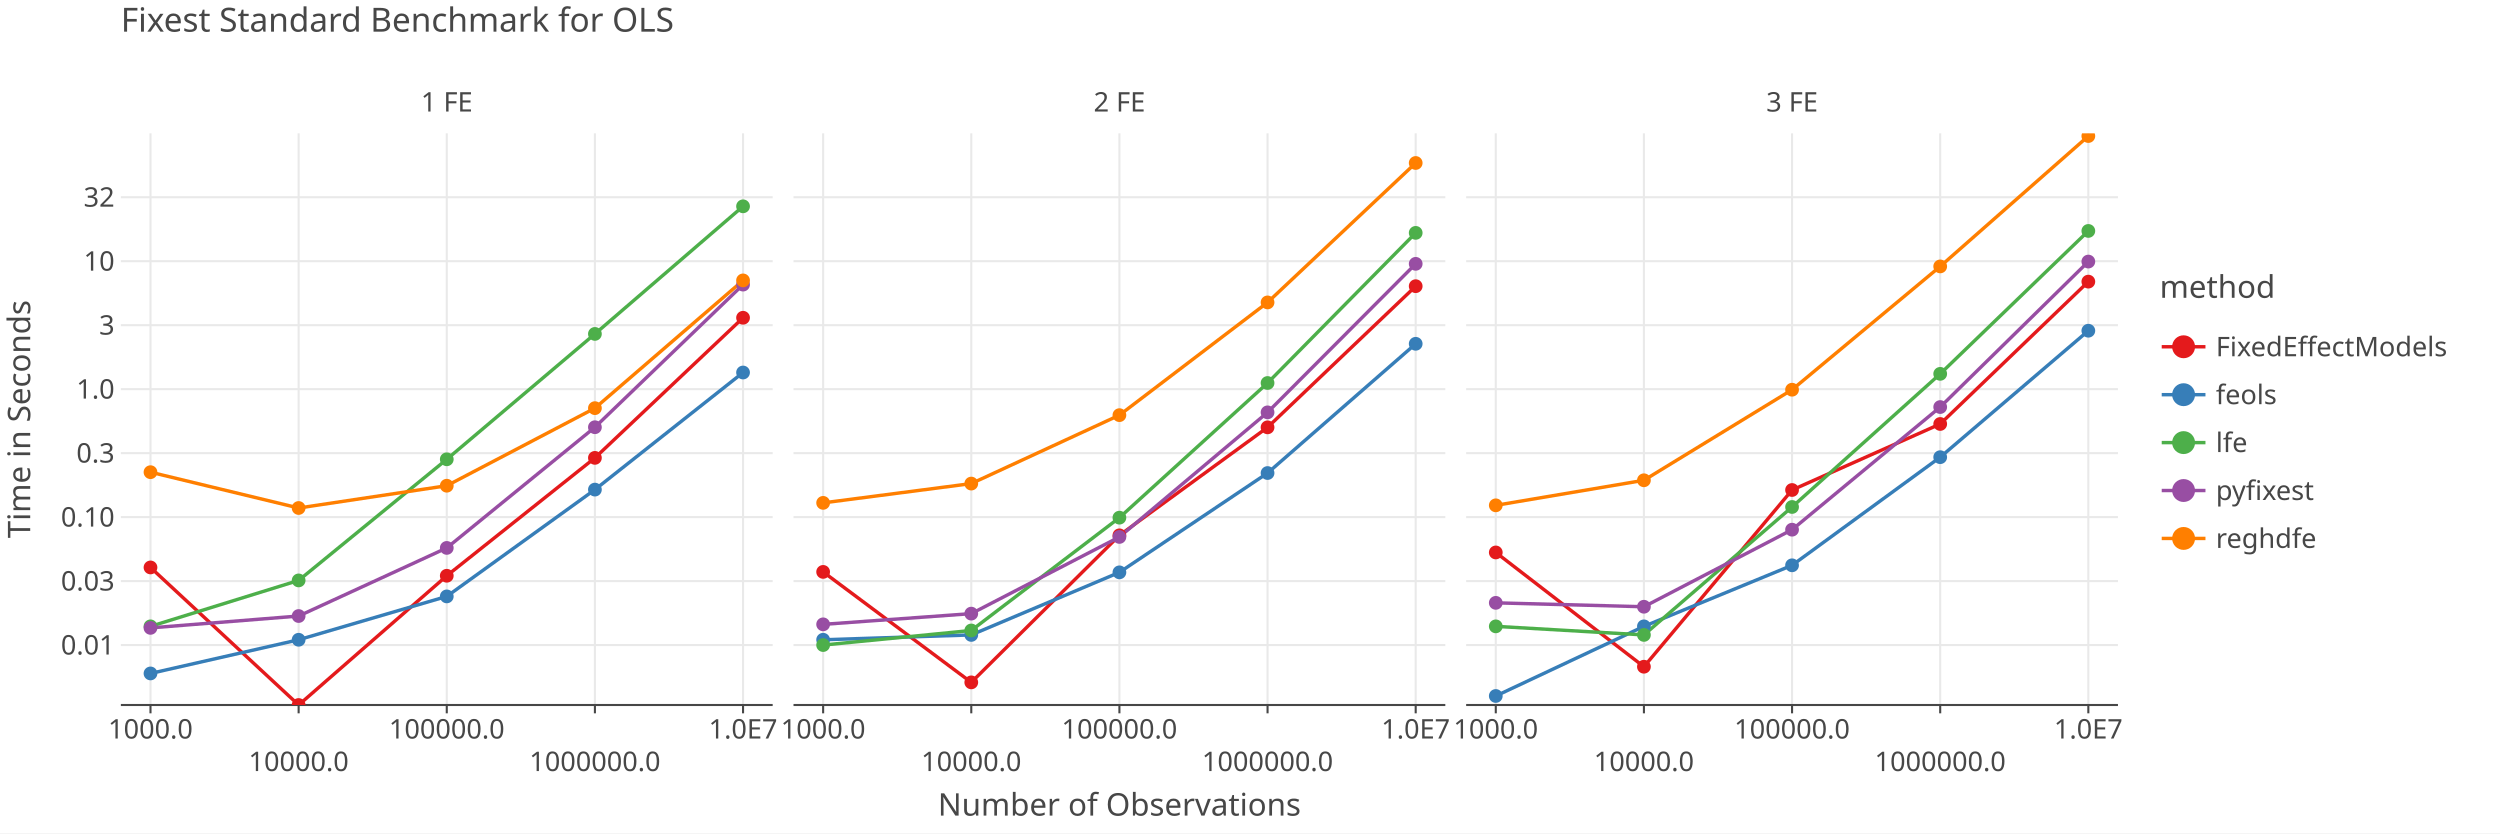
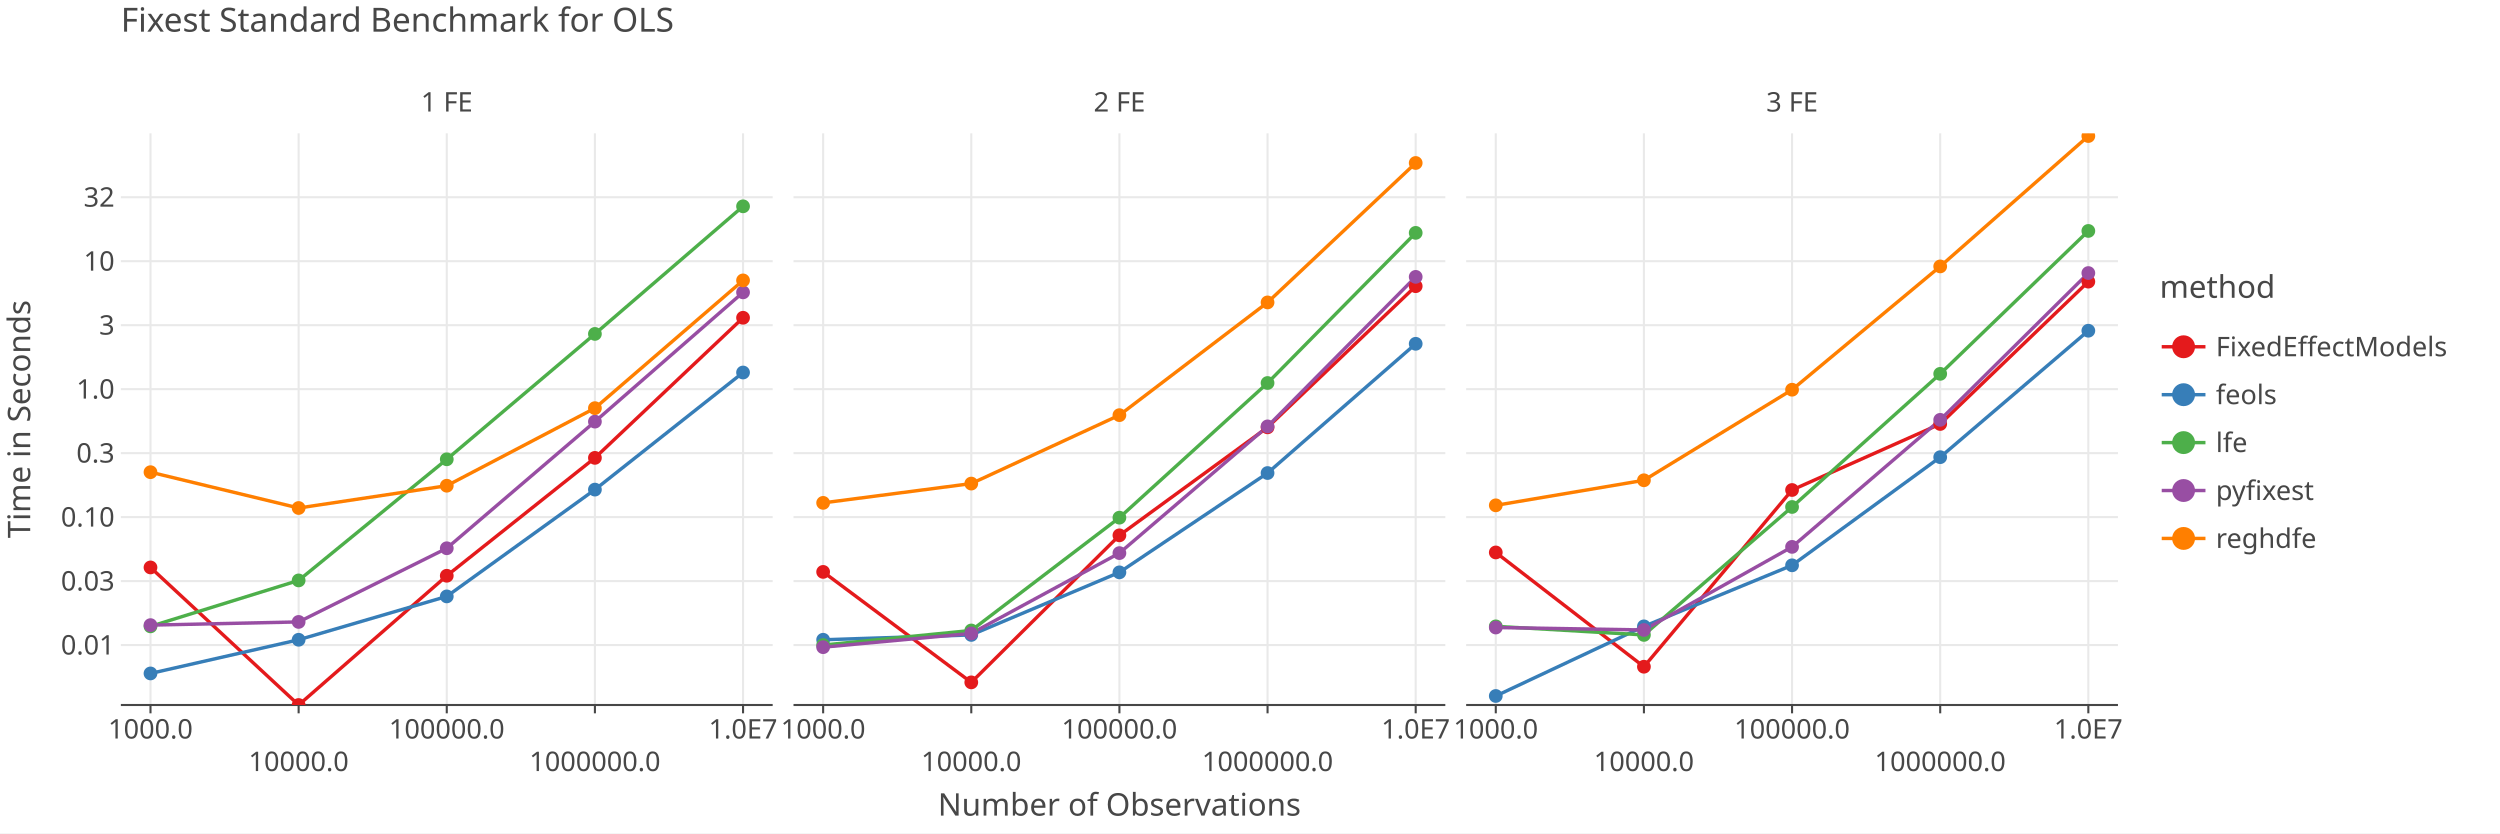
<svg xmlns="http://www.w3.org/2000/svg" class="plt-container" width="1200.0" height="400.0">
  <style type="text/css">
  .plt-container {
   font-family: Lucida Grande, sans-serif;
   user-select: none;
   -webkit-user-select: none;
   -moz-user-select: none;
   -ms-user-select: none;
}
text {
   text-rendering: optimizeLegibility;
}
- #pS6sEee .plot-title {
+ #pK0CO0W .plot-title {
   fill: #474747;
   font-family: Lucida Grande, sans-serif;
   font-size: 16.0px;
   font-weight: normal;
   font-style: normal;   
}
- #pS6sEee .plot-subtitle {
+ #pK0CO0W .plot-subtitle {
   fill: #474747;
   font-family: Lucida Grande, sans-serif;
   font-size: 15.0px;
   font-weight: normal;
   font-style: normal;   
}
- #pS6sEee .plot-caption {
-    fill: #474747;
-    font-family: Lucida Grande, sans-serif;
-    font-size: 13.0px;
-    font-weight: normal;
-    font-style: normal;   
- }
- #pS6sEee .legend-title {
+ #pK0CO0W .plot-caption {
+    fill: #474747;
+    font-family: Lucida Grande, sans-serif;
+    font-size: 13.0px;
+    font-weight: normal;
+    font-style: normal;   
+ }
+ #pK0CO0W .legend-title {
   fill: #474747;
   font-family: Lucida Grande, sans-serif;
   font-size: 15.0px;
   font-weight: normal;
   font-style: normal;   
}
- #pS6sEee .legend-item {
-    fill: #474747;
-    font-family: Lucida Grande, sans-serif;
-    font-size: 13.0px;
-    font-weight: normal;
-    font-style: normal;   
- }
- #pS6sEee .axis-title-x {
+ #pK0CO0W .legend-item {
+    fill: #474747;
+    font-family: Lucida Grande, sans-serif;
+    font-size: 13.0px;
+    font-weight: normal;
+    font-style: normal;   
+ }
+ #pK0CO0W .axis-title-x {
   fill: #474747;
   font-family: Lucida Grande, sans-serif;
   font-size: 15.0px;
   font-weight: normal;
   font-style: normal;   
}
- #pS6sEee .axis-text-x {
-    fill: #474747;
-    font-family: Lucida Grande, sans-serif;
-    font-size: 13.0px;
-    font-weight: normal;
-    font-style: normal;   
- }
- #dXsDLHF .axis-tooltip-text-x {
+ #pK0CO0W .axis-text-x {
+    fill: #474747;
+    font-family: Lucida Grande, sans-serif;
+    font-size: 13.0px;
+    font-weight: normal;
+    font-style: normal;   
+ }
+ #dIZICzC .axis-tooltip-text-x {
   fill: #ffffff;
   font-family: Lucida Grande, sans-serif;
   font-size: 13.0px;
   font-weight: normal;
   font-style: normal;   
}
- #pS6sEee .axis-title-y {
+ #pK0CO0W .axis-title-y {
   fill: #474747;
   font-family: Lucida Grande, sans-serif;
   font-size: 15.0px;
   font-weight: normal;
   font-style: normal;   
}
- #pS6sEee .axis-text-y {
-    fill: #474747;
-    font-family: Lucida Grande, sans-serif;
-    font-size: 13.0px;
-    font-weight: normal;
-    font-style: normal;   
- }
- #dXsDLHF .axis-tooltip-text-y {
+ #pK0CO0W .axis-text-y {
+    fill: #474747;
+    font-family: Lucida Grande, sans-serif;
+    font-size: 13.0px;
+    font-weight: normal;
+    font-style: normal;   
+ }
+ #dIZICzC .axis-tooltip-text-y {
   fill: #ffffff;
   font-family: Lucida Grande, sans-serif;
   font-size: 13.0px;
   font-weight: normal;
   font-style: normal;   
}
- #pS6sEee .facet-strip-text-x {
-    fill: #474747;
-    font-family: Lucida Grande, sans-serif;
-    font-size: 13.0px;
-    font-weight: normal;
-    font-style: normal;   
- }
- #pS6sEee .facet-strip-text-y {
-    fill: #474747;
-    font-family: Lucida Grande, sans-serif;
-    font-size: 13.0px;
-    font-weight: normal;
-    font-style: normal;   
- }
- #dXsDLHF .tooltip-text {
-    fill: #474747;
-    font-family: Lucida Grande, sans-serif;
-    font-size: 13.0px;
-    font-weight: normal;
-    font-style: normal;   
- }
- #dXsDLHF .tooltip-title {
+ #pK0CO0W .facet-strip-text-x {
+    fill: #474747;
+    font-family: Lucida Grande, sans-serif;
+    font-size: 13.0px;
+    font-weight: normal;
+    font-style: normal;   
+ }
+ #pK0CO0W .facet-strip-text-y {
+    fill: #474747;
+    font-family: Lucida Grande, sans-serif;
+    font-size: 13.0px;
+    font-weight: normal;
+    font-style: normal;   
+ }
+ #dIZICzC .tooltip-text {
+    fill: #474747;
+    font-family: Lucida Grande, sans-serif;
+    font-size: 13.0px;
+    font-weight: normal;
+    font-style: normal;   
+ }
+ #dIZICzC .tooltip-title {
   fill: #474747;
   font-family: Lucida Grande, sans-serif;
   font-size: 13.0px;
   font-weight: bold;
   font-style: normal;   
}
- #dXsDLHF .tooltip-label {
+ #dIZICzC .tooltip-label {
   fill: #474747;
   font-family: Lucida Grande, sans-serif;
   font-size: 13.0px;
   font-weight: bold;
   font-style: normal;   
}

  </style>
-   <g id="pS6sEee">
+   <g id="pK0CO0W">
    <path fill-rule="evenodd" fill="rgb(255,255,255)" fill-opacity="1.0" d="M0.0 0.0 L0.0 400.0 L1200.0 400.0 L1200.0 0.0 Z">
    </path>
    <g transform="translate(23.0 34.0 ) ">
      <g transform="translate(191.4499 15.0 ) ">
        <text class="facet-strip-text-x" text-anchor="middle" dy="0.35em">
        1 FE
        </text>
      </g>
      <g transform="translate(35.01531 304.4 ) ">
        <line x1="14.221" y1="-0.0" x2="14.221" y2="-274.4" stroke="rgb(233,233,233)" stroke-opacity="1.0" stroke-width="1.0">
        </line>
        <line x1="85.328" y1="-0.0" x2="85.328" y2="-274.4" stroke="rgb(233,233,233)" stroke-opacity="1.0" stroke-width="1.0">
        </line>
        <line x1="156.435" y1="-0.0" x2="156.435" y2="-274.4" stroke="rgb(233,233,233)" stroke-opacity="1.0" stroke-width="1.0">
        </line>
        <line x1="227.541" y1="-0.0" x2="227.541" y2="-274.4" stroke="rgb(233,233,233)" stroke-opacity="1.0" stroke-width="1.0">
        </line>
        <line x1="298.648" y1="-0.0" x2="298.648" y2="-274.4" stroke="rgb(233,233,233)" stroke-opacity="1.0" stroke-width="1.0">
        </line>
        <g transform="translate(14.22133 0.0 ) ">
          <line stroke-width="1.0" stroke="rgb(71,71,71)" stroke-opacity="1.0" x2="0.0" y2="4.0">
          </line>
          <g transform="translate(0.0 7.0 ) ">
            <text class="axis-text-x" text-anchor="middle" dy="0.7em">
            1000.0
            </text>
          </g>
        </g>
        <g transform="translate(85.32799 0.0 ) ">
          <line stroke-width="1.0" stroke="rgb(71,71,71)" stroke-opacity="1.0" x2="0.0" y2="4.0">
          </line>
          <g transform="translate(0.0 22.6 ) ">
            <text class="axis-text-x" text-anchor="middle" dy="0.7em">
            10000.0
            </text>
          </g>
        </g>
        <g transform="translate(156.4346 0.0 ) ">
          <line stroke-width="1.0" stroke="rgb(71,71,71)" stroke-opacity="1.0" x2="0.0" y2="4.0">
          </line>
          <g transform="translate(0.0 7.0 ) ">
            <text class="axis-text-x" text-anchor="middle" dy="0.7em">
            100000.0
            </text>
          </g>
        </g>
        <g transform="translate(227.5413 0.0 ) ">
          <line stroke-width="1.0" stroke="rgb(71,71,71)" stroke-opacity="1.0" x2="0.0" y2="4.0">
          </line>
          <g transform="translate(0.0 22.6 ) ">
            <text class="axis-text-x" text-anchor="middle" dy="0.7em">
            1000000.0
            </text>
          </g>
        </g>
        <g transform="translate(298.648 0.0 ) ">
          <line stroke-width="1.0" stroke="rgb(71,71,71)" stroke-opacity="1.0" x2="0.0" y2="4.0">
          </line>
          <g transform="translate(0.0 7.0 ) ">
            <text class="axis-text-x" text-anchor="middle" dy="0.7em">
            1.0E7
            </text>
          </g>
        </g>
        <line x1="0.0" y1="0.0" x2="312.869" y2="0.0" stroke-width="1.0" stroke="rgb(71,71,71)" stroke-opacity="1.0">
        </line>
      </g>
      <g transform="translate(35.01531 30.0 ) ">
        <line x1="0.0" y1="245.626" x2="312.869" y2="245.626" stroke="rgb(233,233,233)" stroke-opacity="1.0" stroke-width="1.0">
        </line>
        <line x1="0.0" y1="214.917" x2="312.869" y2="214.917" stroke="rgb(233,233,233)" stroke-opacity="1.0" stroke-width="1.0">
        </line>
        <line x1="0.0" y1="184.209" x2="312.869" y2="184.209" stroke="rgb(233,233,233)" stroke-opacity="1.0" stroke-width="1.0">
        </line>
        <line x1="0.0" y1="153.5" x2="312.869" y2="153.5" stroke="rgb(233,233,233)" stroke-opacity="1.0" stroke-width="1.0">
        </line>
        <line x1="0.0" y1="122.791" x2="312.869" y2="122.791" stroke="rgb(233,233,233)" stroke-opacity="1.0" stroke-width="1.0">
        </line>
        <line x1="0.0" y1="92.083" x2="312.869" y2="92.083" stroke="rgb(233,233,233)" stroke-opacity="1.0" stroke-width="1.0">
        </line>
        <line x1="0.0" y1="61.374" x2="312.869" y2="61.374" stroke="rgb(233,233,233)" stroke-opacity="1.0" stroke-width="1.0">
        </line>
        <line x1="0.0" y1="30.665" x2="312.869" y2="30.665" stroke="rgb(233,233,233)" stroke-opacity="1.0" stroke-width="1.0">
        </line>
        <g transform="translate(0.0 245.626 ) ">
          <g transform="translate(-3.0 0.0 ) ">
            <text class="axis-text-y" text-anchor="end" dy="0.35em">
            0.01
            </text>
          </g>
        </g>
        <g transform="translate(0.0 214.9173 ) ">
          <g transform="translate(-3.0 0.0 ) ">
            <text class="axis-text-y" text-anchor="end" dy="0.35em">
            0.03
            </text>
          </g>
        </g>
        <g transform="translate(0.0 184.2086 ) ">
          <g transform="translate(-3.0 0.0 ) ">
            <text class="axis-text-y" text-anchor="end" dy="0.35em">
            0.10
            </text>
          </g>
        </g>
        <g transform="translate(0.0 153.4999 ) ">
          <g transform="translate(-3.0 0.0 ) ">
            <text class="axis-text-y" text-anchor="end" dy="0.35em">
            0.3
            </text>
          </g>
        </g>
        <g transform="translate(0.0 122.7912 ) ">
          <g transform="translate(-3.0 0.0 ) ">
            <text class="axis-text-y" text-anchor="end" dy="0.35em">
            1.0
            </text>
          </g>
        </g>
        <g transform="translate(0.0 92.08253 ) ">
          <g transform="translate(-3.0 0.0 ) ">
            <text class="axis-text-y" text-anchor="end" dy="0.35em">
            3
            </text>
          </g>
        </g>
        <g transform="translate(0.0 61.37384 ) ">
          <g transform="translate(-3.0 0.0 ) ">
            <text class="axis-text-y" text-anchor="end" dy="0.35em">
            10
            </text>
          </g>
        </g>
        <g transform="translate(0.0 30.66515 ) ">
          <g transform="translate(-3.0 0.0 ) ">
            <text class="axis-text-y" text-anchor="end" dy="0.35em">
            32
            </text>
          </g>
        </g>
      </g>
-       <g transform="translate(35.01531 30.0 ) " clip-path="url(#cevr1P6)" clip-bounds-jfx="[rect (0.0, 0.0), (312.869, 274.4)]">
+       <g transform="translate(35.01531 30.0 ) " clip-path="url(#cKKm9zc)" clip-bounds-jfx="[rect (0.0, 0.0), (312.869, 274.4)]">
        <defs>
-           <clipPath id="cevr1P6">
+           <clipPath id="cKKm9zc">
            <rect x="0.0" y="0.0" width="312.869" height="274.4">
            </rect>
          </clipPath>
        </defs>
        <g>
          <path d="M14.221 208.37 L14.221 208.37 L85.328 274.4 L156.435 212.364 L227.541 155.776 L298.648 88.526 " fill="none" stroke-width="1.65" stroke="rgb(228,26,28)" stroke-opacity="1.0">
          </path>
        </g>
        <g>
          <path d="M14.221 259.251 L14.221 259.251 L85.328 243.084 L156.435 222.274 L227.541 171.013 L298.648 114.806 " fill="none" stroke-width="1.65" stroke="rgb(55,126,184)" stroke-opacity="1.0">
          </path>
        </g>
        <g>
          <path d="M14.221 236.651 L14.221 236.651 L85.328 214.601 L156.435 156.461 L227.541 96.278 L298.648 35.032 " fill="none" stroke-width="1.65" stroke="rgb(77,175,74)" stroke-opacity="1.0">
          </path>
        </g>
        <g>
-           <path d="M14.221 237.381 L14.221 237.381 L85.328 231.693 L156.435 198.998 L227.541 141.068 L298.648 72.608 " fill="none" stroke-width="1.65" stroke="rgb(152,78,163)" stroke-opacity="1.0">
+           <path d="M14.221 236.056 L14.221 236.056 L85.328 234.524 L156.435 199.163 L227.541 138.38 L298.648 76.33 " fill="none" stroke-width="1.65" stroke="rgb(152,78,163)" stroke-opacity="1.0">
          </path>
        </g>
        <g>
          <path d="M14.221 162.65 L14.221 162.65 L85.328 179.839 L156.435 169.145 L227.541 131.912 L298.648 70.596 " fill="none" stroke-width="1.65" stroke="rgb(255,127,0)" stroke-opacity="1.0">
          </path>
        </g>
      </g>
-       <g transform="translate(35.01531 30.0 ) " clip-path="url(#cncVrI9)" clip-bounds-jfx="[rect (0.0, 0.0), (312.869, 274.4)]">
+       <g transform="translate(35.01531 30.0 ) " clip-path="url(#c7MadAY)" clip-bounds-jfx="[rect (0.0, 0.0), (312.869, 274.4)]">
        <defs>
-           <clipPath id="cncVrI9">
+           <clipPath id="c7MadAY">
            <rect x="0.0" y="0.0" width="312.869" height="274.4">
            </rect>
          </clipPath>
        </defs>
        <g>
          <g>
            <circle fill="#e41a1c" stroke="#e41a1c" stroke-opacity="0.0" stroke-width="0.0" cx="14.221" cy="208.37" r="3.3" />
            <circle fill="#e41a1c" stroke="#e41a1c" stroke-opacity="0.0" stroke-width="0.0" cx="85.328" cy="274.4" r="3.3" />
            <circle fill="#e41a1c" stroke="#e41a1c" stroke-opacity="0.0" stroke-width="0.0" cx="156.435" cy="212.364" r="3.3" />
            <circle fill="#e41a1c" stroke="#e41a1c" stroke-opacity="0.0" stroke-width="0.0" cx="227.541" cy="155.776" r="3.3" />
            <circle fill="#e41a1c" stroke="#e41a1c" stroke-opacity="0.0" stroke-width="0.0" cx="298.648" cy="88.526" r="3.3" />
            <circle fill="#377eb8" stroke="#377eb8" stroke-opacity="0.0" stroke-width="0.0" cx="14.221" cy="259.251" r="3.3" />
            <circle fill="#377eb8" stroke="#377eb8" stroke-opacity="0.0" stroke-width="0.0" cx="85.328" cy="243.084" r="3.3" />
            <circle fill="#377eb8" stroke="#377eb8" stroke-opacity="0.0" stroke-width="0.0" cx="156.435" cy="222.274" r="3.3" />
            <circle fill="#377eb8" stroke="#377eb8" stroke-opacity="0.0" stroke-width="0.0" cx="227.541" cy="171.013" r="3.3" />
            <circle fill="#377eb8" stroke="#377eb8" stroke-opacity="0.0" stroke-width="0.0" cx="298.648" cy="114.806" r="3.3" />
            <circle fill="#4daf4a" stroke="#4daf4a" stroke-opacity="0.0" stroke-width="0.0" cx="14.221" cy="236.651" r="3.3" />
            <circle fill="#4daf4a" stroke="#4daf4a" stroke-opacity="0.0" stroke-width="0.0" cx="85.328" cy="214.601" r="3.3" />
            <circle fill="#4daf4a" stroke="#4daf4a" stroke-opacity="0.0" stroke-width="0.0" cx="156.435" cy="156.461" r="3.3" />
            <circle fill="#4daf4a" stroke="#4daf4a" stroke-opacity="0.0" stroke-width="0.0" cx="227.541" cy="96.278" r="3.3" />
            <circle fill="#4daf4a" stroke="#4daf4a" stroke-opacity="0.0" stroke-width="0.0" cx="298.648" cy="35.032" r="3.3" />
-             <circle fill="#984ea3" stroke="#984ea3" stroke-opacity="0.0" stroke-width="0.0" cx="14.221" cy="237.381" r="3.3" />
-             <circle fill="#984ea3" stroke="#984ea3" stroke-opacity="0.0" stroke-width="0.0" cx="85.328" cy="231.693" r="3.3" />
-             <circle fill="#984ea3" stroke="#984ea3" stroke-opacity="0.0" stroke-width="0.0" cx="156.435" cy="198.998" r="3.3" />
-             <circle fill="#984ea3" stroke="#984ea3" stroke-opacity="0.0" stroke-width="0.0" cx="227.541" cy="141.068" r="3.3" />
-             <circle fill="#984ea3" stroke="#984ea3" stroke-opacity="0.0" stroke-width="0.0" cx="298.648" cy="72.608" r="3.3" />
+             <circle fill="#984ea3" stroke="#984ea3" stroke-opacity="0.0" stroke-width="0.0" cx="14.221" cy="236.056" r="3.3" />
+             <circle fill="#984ea3" stroke="#984ea3" stroke-opacity="0.0" stroke-width="0.0" cx="85.328" cy="234.524" r="3.3" />
+             <circle fill="#984ea3" stroke="#984ea3" stroke-opacity="0.0" stroke-width="0.0" cx="156.435" cy="199.163" r="3.3" />
+             <circle fill="#984ea3" stroke="#984ea3" stroke-opacity="0.0" stroke-width="0.0" cx="227.541" cy="138.38" r="3.3" />
+             <circle fill="#984ea3" stroke="#984ea3" stroke-opacity="0.0" stroke-width="0.0" cx="298.648" cy="76.33" r="3.3" />
            <circle fill="#ff7f00" stroke="#ff7f00" stroke-opacity="0.0" stroke-width="0.0" cx="14.221" cy="162.65" r="3.3" />
            <circle fill="#ff7f00" stroke="#ff7f00" stroke-opacity="0.0" stroke-width="0.0" cx="85.328" cy="179.839" r="3.3" />
            <circle fill="#ff7f00" stroke="#ff7f00" stroke-opacity="0.0" stroke-width="0.0" cx="156.435" cy="169.145" r="3.3" />
            <circle fill="#ff7f00" stroke="#ff7f00" stroke-opacity="0.0" stroke-width="0.0" cx="227.541" cy="131.912" r="3.3" />
            <circle fill="#ff7f00" stroke="#ff7f00" stroke-opacity="0.0" stroke-width="0.0" cx="298.648" cy="70.596" r="3.3" />
          </g>
        </g>
      </g>
    </g>
    <g transform="translate(23.0 34.0 ) ">
      <g transform="translate(514.3192 15.0 ) ">
        <text class="facet-strip-text-x" text-anchor="middle" dy="0.35em">
        2 FE
        </text>
      </g>
      <g transform="translate(357.8846 304.4 ) ">
        <line x1="14.221" y1="-0.0" x2="14.221" y2="-274.4" stroke="rgb(233,233,233)" stroke-opacity="1.0" stroke-width="1.0">
        </line>
        <line x1="85.328" y1="-0.0" x2="85.328" y2="-274.4" stroke="rgb(233,233,233)" stroke-opacity="1.0" stroke-width="1.0">
        </line>
        <line x1="156.435" y1="-0.0" x2="156.435" y2="-274.4" stroke="rgb(233,233,233)" stroke-opacity="1.0" stroke-width="1.0">
        </line>
        <line x1="227.541" y1="-0.0" x2="227.541" y2="-274.4" stroke="rgb(233,233,233)" stroke-opacity="1.0" stroke-width="1.0">
        </line>
        <line x1="298.648" y1="-0.0" x2="298.648" y2="-274.4" stroke="rgb(233,233,233)" stroke-opacity="1.0" stroke-width="1.0">
        </line>
        <g transform="translate(14.22133 0.0 ) ">
          <line stroke-width="1.0" stroke="rgb(71,71,71)" stroke-opacity="1.0" x2="0.0" y2="4.0">
          </line>
          <g transform="translate(0.0 7.0 ) ">
            <text class="axis-text-x" text-anchor="middle" dy="0.7em">
            1000.0
            </text>
          </g>
        </g>
        <g transform="translate(85.32799 0.0 ) ">
          <line stroke-width="1.0" stroke="rgb(71,71,71)" stroke-opacity="1.0" x2="0.0" y2="4.0">
          </line>
          <g transform="translate(0.0 22.6 ) ">
            <text class="axis-text-x" text-anchor="middle" dy="0.7em">
            10000.0
            </text>
          </g>
        </g>
        <g transform="translate(156.4346 0.0 ) ">
          <line stroke-width="1.0" stroke="rgb(71,71,71)" stroke-opacity="1.0" x2="0.0" y2="4.0">
          </line>
          <g transform="translate(0.0 7.0 ) ">
            <text class="axis-text-x" text-anchor="middle" dy="0.7em">
            100000.0
            </text>
          </g>
        </g>
        <g transform="translate(227.5413 0.0 ) ">
          <line stroke-width="1.0" stroke="rgb(71,71,71)" stroke-opacity="1.0" x2="0.0" y2="4.0">
          </line>
          <g transform="translate(0.0 22.6 ) ">
            <text class="axis-text-x" text-anchor="middle" dy="0.7em">
            1000000.0
            </text>
          </g>
        </g>
        <g transform="translate(298.648 0.0 ) ">
          <line stroke-width="1.0" stroke="rgb(71,71,71)" stroke-opacity="1.0" x2="0.0" y2="4.0">
          </line>
          <g transform="translate(0.0 7.0 ) ">
            <text class="axis-text-x" text-anchor="middle" dy="0.7em">
            1.0E7
            </text>
          </g>
        </g>
        <line x1="0.0" y1="0.0" x2="312.869" y2="0.0" stroke-width="1.0" stroke="rgb(71,71,71)" stroke-opacity="1.0">
        </line>
      </g>
      <g transform="translate(357.8846 30.0 ) ">
        <line x1="0.0" y1="245.626" x2="312.869" y2="245.626" stroke="rgb(233,233,233)" stroke-opacity="1.0" stroke-width="1.0">
        </line>
        <line x1="0.0" y1="214.917" x2="312.869" y2="214.917" stroke="rgb(233,233,233)" stroke-opacity="1.0" stroke-width="1.0">
        </line>
        <line x1="0.0" y1="184.209" x2="312.869" y2="184.209" stroke="rgb(233,233,233)" stroke-opacity="1.0" stroke-width="1.0">
        </line>
        <line x1="0.0" y1="153.5" x2="312.869" y2="153.5" stroke="rgb(233,233,233)" stroke-opacity="1.0" stroke-width="1.0">
        </line>
        <line x1="0.0" y1="122.791" x2="312.869" y2="122.791" stroke="rgb(233,233,233)" stroke-opacity="1.0" stroke-width="1.0">
        </line>
        <line x1="0.0" y1="92.083" x2="312.869" y2="92.083" stroke="rgb(233,233,233)" stroke-opacity="1.0" stroke-width="1.0">
        </line>
        <line x1="0.0" y1="61.374" x2="312.869" y2="61.374" stroke="rgb(233,233,233)" stroke-opacity="1.0" stroke-width="1.0">
        </line>
        <line x1="0.0" y1="30.665" x2="312.869" y2="30.665" stroke="rgb(233,233,233)" stroke-opacity="1.0" stroke-width="1.0">
        </line>
      </g>
-       <g transform="translate(357.8846 30.0 ) " clip-path="url(#c3b9X1m)" clip-bounds-jfx="[rect (0.0, 0.0), (312.869, 274.4)]">
+       <g transform="translate(357.8846 30.0 ) " clip-path="url(#cK8LUcK)" clip-bounds-jfx="[rect (0.0, 0.0), (312.869, 274.4)]">
        <defs>
-           <clipPath id="c3b9X1m">
+           <clipPath id="cK8LUcK">
            <rect x="0.0" y="0.0" width="312.869" height="274.4">
            </rect>
          </clipPath>
        </defs>
        <g>
          <path d="M14.221 210.512 L14.221 210.512 L85.328 263.536 L156.435 192.964 L227.541 141.125 L298.648 73.37 " fill="none" stroke-width="1.65" stroke="rgb(228,26,28)" stroke-opacity="1.0">
          </path>
        </g>
        <g>
          <path d="M14.221 243.084 L14.221 243.084 L85.328 240.763 L156.435 210.729 L227.541 163.057 L298.648 101.019 " fill="none" stroke-width="1.65" stroke="rgb(55,126,184)" stroke-opacity="1.0">
          </path>
        </g>
        <g>
          <path d="M14.221 245.626 L14.221 245.626 L85.328 238.628 L156.435 184.477 L227.541 119.84 L298.648 47.777 " fill="none" stroke-width="1.65" stroke="rgb(77,175,74)" stroke-opacity="1.0">
          </path>
        </g>
        <g>
-           <path d="M14.221 235.685 L14.221 235.685 L85.328 230.546 L156.435 193.734 L227.541 133.933 L298.648 62.638 " fill="none" stroke-width="1.65" stroke="rgb(152,78,163)" stroke-opacity="1.0">
+           <path d="M14.221 246.644 L14.221 246.644 L85.328 240.047 L156.435 201.487 L227.541 140.667 L298.648 68.895 " fill="none" stroke-width="1.65" stroke="rgb(152,78,163)" stroke-opacity="1.0">
          </path>
        </g>
        <g>
          <path d="M14.221 177.375 L14.221 177.375 L85.328 168.119 L156.435 135.272 L227.541 81.159 L298.648 14.233 " fill="none" stroke-width="1.65" stroke="rgb(255,127,0)" stroke-opacity="1.0">
          </path>
        </g>
      </g>
-       <g transform="translate(357.8846 30.0 ) " clip-path="url(#crqjX9o)" clip-bounds-jfx="[rect (0.0, 0.0), (312.869, 274.4)]">
+       <g transform="translate(357.8846 30.0 ) " clip-path="url(#csEKLQz)" clip-bounds-jfx="[rect (0.0, 0.0), (312.869, 274.4)]">
        <defs>
-           <clipPath id="crqjX9o">
+           <clipPath id="csEKLQz">
            <rect x="0.0" y="0.0" width="312.869" height="274.4">
            </rect>
          </clipPath>
        </defs>
        <g>
          <g>
            <circle fill="#e41a1c" stroke="#e41a1c" stroke-opacity="0.0" stroke-width="0.0" cx="14.221" cy="210.512" r="3.3" />
            <circle fill="#e41a1c" stroke="#e41a1c" stroke-opacity="0.0" stroke-width="0.0" cx="85.328" cy="263.536" r="3.3" />
            <circle fill="#e41a1c" stroke="#e41a1c" stroke-opacity="0.0" stroke-width="0.0" cx="156.435" cy="192.964" r="3.3" />
            <circle fill="#e41a1c" stroke="#e41a1c" stroke-opacity="0.0" stroke-width="0.0" cx="227.541" cy="141.125" r="3.3" />
            <circle fill="#e41a1c" stroke="#e41a1c" stroke-opacity="0.0" stroke-width="0.0" cx="298.648" cy="73.37" r="3.3" />
            <circle fill="#377eb8" stroke="#377eb8" stroke-opacity="0.0" stroke-width="0.0" cx="14.221" cy="243.084" r="3.3" />
            <circle fill="#377eb8" stroke="#377eb8" stroke-opacity="0.0" stroke-width="0.0" cx="85.328" cy="240.763" r="3.3" />
            <circle fill="#377eb8" stroke="#377eb8" stroke-opacity="0.0" stroke-width="0.0" cx="156.435" cy="210.729" r="3.3" />
            <circle fill="#377eb8" stroke="#377eb8" stroke-opacity="0.0" stroke-width="0.0" cx="227.541" cy="163.057" r="3.3" />
            <circle fill="#377eb8" stroke="#377eb8" stroke-opacity="0.0" stroke-width="0.0" cx="298.648" cy="101.019" r="3.3" />
            <circle fill="#4daf4a" stroke="#4daf4a" stroke-opacity="0.0" stroke-width="0.0" cx="14.221" cy="245.626" r="3.3" />
            <circle fill="#4daf4a" stroke="#4daf4a" stroke-opacity="0.0" stroke-width="0.0" cx="85.328" cy="238.628" r="3.3" />
            <circle fill="#4daf4a" stroke="#4daf4a" stroke-opacity="0.0" stroke-width="0.0" cx="156.435" cy="184.477" r="3.3" />
            <circle fill="#4daf4a" stroke="#4daf4a" stroke-opacity="0.0" stroke-width="0.0" cx="227.541" cy="119.84" r="3.3" />
            <circle fill="#4daf4a" stroke="#4daf4a" stroke-opacity="0.0" stroke-width="0.0" cx="298.648" cy="47.777" r="3.3" />
-             <circle fill="#984ea3" stroke="#984ea3" stroke-opacity="0.0" stroke-width="0.0" cx="14.221" cy="235.685" r="3.3" />
-             <circle fill="#984ea3" stroke="#984ea3" stroke-opacity="0.0" stroke-width="0.0" cx="85.328" cy="230.546" r="3.3" />
-             <circle fill="#984ea3" stroke="#984ea3" stroke-opacity="0.0" stroke-width="0.0" cx="156.435" cy="193.734" r="3.3" />
-             <circle fill="#984ea3" stroke="#984ea3" stroke-opacity="0.0" stroke-width="0.0" cx="227.541" cy="133.933" r="3.3" />
-             <circle fill="#984ea3" stroke="#984ea3" stroke-opacity="0.0" stroke-width="0.0" cx="298.648" cy="62.638" r="3.3" />
+             <circle fill="#984ea3" stroke="#984ea3" stroke-opacity="0.0" stroke-width="0.0" cx="14.221" cy="246.644" r="3.3" />
+             <circle fill="#984ea3" stroke="#984ea3" stroke-opacity="0.0" stroke-width="0.0" cx="85.328" cy="240.047" r="3.3" />
+             <circle fill="#984ea3" stroke="#984ea3" stroke-opacity="0.0" stroke-width="0.0" cx="156.435" cy="201.487" r="3.3" />
+             <circle fill="#984ea3" stroke="#984ea3" stroke-opacity="0.0" stroke-width="0.0" cx="227.541" cy="140.667" r="3.3" />
+             <circle fill="#984ea3" stroke="#984ea3" stroke-opacity="0.0" stroke-width="0.0" cx="298.648" cy="68.895" r="3.3" />
            <circle fill="#ff7f00" stroke="#ff7f00" stroke-opacity="0.0" stroke-width="0.0" cx="14.221" cy="177.375" r="3.3" />
            <circle fill="#ff7f00" stroke="#ff7f00" stroke-opacity="0.0" stroke-width="0.0" cx="85.328" cy="168.119" r="3.3" />
            <circle fill="#ff7f00" stroke="#ff7f00" stroke-opacity="0.0" stroke-width="0.0" cx="156.435" cy="135.272" r="3.3" />
            <circle fill="#ff7f00" stroke="#ff7f00" stroke-opacity="0.0" stroke-width="0.0" cx="227.541" cy="81.159" r="3.3" />
            <circle fill="#ff7f00" stroke="#ff7f00" stroke-opacity="0.0" stroke-width="0.0" cx="298.648" cy="14.233" r="3.3" />
          </g>
        </g>
      </g>
    </g>
    <g transform="translate(23.0 34.0 ) ">
      <g transform="translate(837.1885 15.0 ) ">
        <text class="facet-strip-text-x" text-anchor="middle" dy="0.35em">
        3 FE
        </text>
      </g>
      <g transform="translate(680.7539 304.4 ) ">
        <line x1="14.221" y1="-0.0" x2="14.221" y2="-274.4" stroke="rgb(233,233,233)" stroke-opacity="1.0" stroke-width="1.0">
        </line>
        <line x1="85.328" y1="-0.0" x2="85.328" y2="-274.4" stroke="rgb(233,233,233)" stroke-opacity="1.0" stroke-width="1.0">
        </line>
        <line x1="156.435" y1="-0.0" x2="156.435" y2="-274.4" stroke="rgb(233,233,233)" stroke-opacity="1.0" stroke-width="1.0">
        </line>
        <line x1="227.541" y1="-0.0" x2="227.541" y2="-274.4" stroke="rgb(233,233,233)" stroke-opacity="1.0" stroke-width="1.0">
        </line>
        <line x1="298.648" y1="-0.0" x2="298.648" y2="-274.4" stroke="rgb(233,233,233)" stroke-opacity="1.0" stroke-width="1.0">
        </line>
        <g transform="translate(14.22133 0.0 ) ">
          <line stroke-width="1.0" stroke="rgb(71,71,71)" stroke-opacity="1.0" x2="0.0" y2="4.0">
          </line>
          <g transform="translate(0.0 7.0 ) ">
            <text class="axis-text-x" text-anchor="middle" dy="0.7em">
            1000.0
            </text>
          </g>
        </g>
        <g transform="translate(85.32799 0.0 ) ">
          <line stroke-width="1.0" stroke="rgb(71,71,71)" stroke-opacity="1.0" x2="0.0" y2="4.0">
          </line>
          <g transform="translate(0.0 22.6 ) ">
            <text class="axis-text-x" text-anchor="middle" dy="0.7em">
            10000.0
            </text>
          </g>
        </g>
        <g transform="translate(156.4346 0.0 ) ">
          <line stroke-width="1.0" stroke="rgb(71,71,71)" stroke-opacity="1.0" x2="0.0" y2="4.0">
          </line>
          <g transform="translate(0.0 7.0 ) ">
            <text class="axis-text-x" text-anchor="middle" dy="0.7em">
            100000.0
            </text>
          </g>
        </g>
        <g transform="translate(227.5413 0.0 ) ">
          <line stroke-width="1.0" stroke="rgb(71,71,71)" stroke-opacity="1.0" x2="0.0" y2="4.0">
          </line>
          <g transform="translate(0.0 22.6 ) ">
            <text class="axis-text-x" text-anchor="middle" dy="0.7em">
            1000000.0
            </text>
          </g>
        </g>
        <g transform="translate(298.648 0.0 ) ">
          <line stroke-width="1.0" stroke="rgb(71,71,71)" stroke-opacity="1.0" x2="0.0" y2="4.0">
          </line>
          <g transform="translate(0.0 7.0 ) ">
            <text class="axis-text-x" text-anchor="middle" dy="0.7em">
            1.0E7
            </text>
          </g>
        </g>
        <line x1="0.0" y1="0.0" x2="312.869" y2="0.0" stroke-width="1.0" stroke="rgb(71,71,71)" stroke-opacity="1.0">
        </line>
      </g>
      <g transform="translate(680.7539 30.0 ) ">
        <line x1="0.0" y1="245.626" x2="312.869" y2="245.626" stroke="rgb(233,233,233)" stroke-opacity="1.0" stroke-width="1.0">
        </line>
        <line x1="0.0" y1="214.917" x2="312.869" y2="214.917" stroke="rgb(233,233,233)" stroke-opacity="1.0" stroke-width="1.0">
        </line>
        <line x1="0.0" y1="184.209" x2="312.869" y2="184.209" stroke="rgb(233,233,233)" stroke-opacity="1.0" stroke-width="1.0">
        </line>
        <line x1="0.0" y1="153.5" x2="312.869" y2="153.5" stroke="rgb(233,233,233)" stroke-opacity="1.0" stroke-width="1.0">
        </line>
        <line x1="0.0" y1="122.791" x2="312.869" y2="122.791" stroke="rgb(233,233,233)" stroke-opacity="1.0" stroke-width="1.0">
        </line>
        <line x1="0.0" y1="92.083" x2="312.869" y2="92.083" stroke="rgb(233,233,233)" stroke-opacity="1.0" stroke-width="1.0">
        </line>
        <line x1="0.0" y1="61.374" x2="312.869" y2="61.374" stroke="rgb(233,233,233)" stroke-opacity="1.0" stroke-width="1.0">
        </line>
        <line x1="0.0" y1="30.665" x2="312.869" y2="30.665" stroke="rgb(233,233,233)" stroke-opacity="1.0" stroke-width="1.0">
        </line>
      </g>
-       <g transform="translate(680.7539 30.0 ) " clip-path="url(#c07WKQQ)" clip-bounds-jfx="[rect (0.0, 0.0), (312.869, 274.4)]">
+       <g transform="translate(680.7539 30.0 ) " clip-path="url(#cAyw2I8)" clip-bounds-jfx="[rect (0.0, 0.0), (312.869, 274.4)]">
        <defs>
-           <clipPath id="c07WKQQ">
+           <clipPath id="cAyw2I8">
            <rect x="0.0" y="0.0" width="312.869" height="274.4">
            </rect>
          </clipPath>
        </defs>
        <g>
          <path d="M14.221 201.176 L14.221 201.176 L85.328 256.029 L156.435 171.201 L227.541 139.509 L298.648 71.182 " fill="none" stroke-width="1.65" stroke="rgb(228,26,28)" stroke-opacity="1.0">
          </path>
        </g>
        <g>
          <path d="M14.221 270.066 L14.221 270.066 L85.328 236.651 L156.435 207.348 L227.541 155.444 L298.648 94.744 " fill="none" stroke-width="1.65" stroke="rgb(55,126,184)" stroke-opacity="1.0">
          </path>
        </g>
        <g>
          <path d="M14.221 236.651 L14.221 236.651 L85.328 240.763 L156.435 179.346 L227.541 115.447 L298.648 46.849 " fill="none" stroke-width="1.65" stroke="rgb(77,175,74)" stroke-opacity="1.0">
          </path>
        </g>
        <g>
-           <path d="M14.221 225.363 L14.221 225.363 L85.328 227.239 L156.435 190.248 L227.541 131.387 L298.648 61.552 " fill="none" stroke-width="1.65" stroke="rgb(152,78,163)" stroke-opacity="1.0">
+           <path d="M14.221 237.207 L14.221 237.207 L85.328 238.382 L156.435 198.502 L227.541 137.521 L298.648 67.064 " fill="none" stroke-width="1.65" stroke="rgb(152,78,163)" stroke-opacity="1.0">
          </path>
        </g>
        <g>
          <path d="M14.221 178.557 L14.221 178.557 L85.328 166.533 L156.435 123.062 L227.541 63.876 L298.648 1.301 " fill="none" stroke-width="1.65" stroke="rgb(255,127,0)" stroke-opacity="1.0">
          </path>
        </g>
      </g>
-       <g transform="translate(680.7539 30.0 ) " clip-path="url(#cEK7XxG)" clip-bounds-jfx="[rect (0.0, 0.0), (312.869, 274.4)]">
+       <g transform="translate(680.7539 30.0 ) " clip-path="url(#cUhhfoA)" clip-bounds-jfx="[rect (0.0, 0.0), (312.869, 274.4)]">
        <defs>
-           <clipPath id="cEK7XxG">
+           <clipPath id="cUhhfoA">
            <rect x="0.0" y="0.0" width="312.869" height="274.4">
            </rect>
          </clipPath>
        </defs>
        <g>
          <g>
            <circle fill="#e41a1c" stroke="#e41a1c" stroke-opacity="0.0" stroke-width="0.0" cx="14.221" cy="201.176" r="3.3" />
            <circle fill="#e41a1c" stroke="#e41a1c" stroke-opacity="0.0" stroke-width="0.0" cx="85.328" cy="256.029" r="3.3" />
            <circle fill="#e41a1c" stroke="#e41a1c" stroke-opacity="0.0" stroke-width="0.0" cx="156.435" cy="171.201" r="3.3" />
            <circle fill="#e41a1c" stroke="#e41a1c" stroke-opacity="0.0" stroke-width="0.0" cx="227.541" cy="139.509" r="3.3" />
            <circle fill="#e41a1c" stroke="#e41a1c" stroke-opacity="0.0" stroke-width="0.0" cx="298.648" cy="71.182" r="3.3" />
            <circle fill="#377eb8" stroke="#377eb8" stroke-opacity="0.0" stroke-width="0.0" cx="14.221" cy="270.066" r="3.3" />
            <circle fill="#377eb8" stroke="#377eb8" stroke-opacity="0.0" stroke-width="0.0" cx="85.328" cy="236.651" r="3.3" />
            <circle fill="#377eb8" stroke="#377eb8" stroke-opacity="0.0" stroke-width="0.0" cx="156.435" cy="207.348" r="3.3" />
            <circle fill="#377eb8" stroke="#377eb8" stroke-opacity="0.0" stroke-width="0.0" cx="227.541" cy="155.444" r="3.3" />
            <circle fill="#377eb8" stroke="#377eb8" stroke-opacity="0.0" stroke-width="0.0" cx="298.648" cy="94.744" r="3.3" />
            <circle fill="#4daf4a" stroke="#4daf4a" stroke-opacity="0.0" stroke-width="0.0" cx="14.221" cy="236.651" r="3.3" />
            <circle fill="#4daf4a" stroke="#4daf4a" stroke-opacity="0.0" stroke-width="0.0" cx="85.328" cy="240.763" r="3.3" />
            <circle fill="#4daf4a" stroke="#4daf4a" stroke-opacity="0.0" stroke-width="0.0" cx="156.435" cy="179.346" r="3.3" />
            <circle fill="#4daf4a" stroke="#4daf4a" stroke-opacity="0.0" stroke-width="0.0" cx="227.541" cy="115.447" r="3.3" />
            <circle fill="#4daf4a" stroke="#4daf4a" stroke-opacity="0.0" stroke-width="0.0" cx="298.648" cy="46.849" r="3.3" />
-             <circle fill="#984ea3" stroke="#984ea3" stroke-opacity="0.0" stroke-width="0.0" cx="14.221" cy="225.363" r="3.3" />
-             <circle fill="#984ea3" stroke="#984ea3" stroke-opacity="0.0" stroke-width="0.0" cx="85.328" cy="227.239" r="3.3" />
-             <circle fill="#984ea3" stroke="#984ea3" stroke-opacity="0.0" stroke-width="0.0" cx="156.435" cy="190.248" r="3.3" />
-             <circle fill="#984ea3" stroke="#984ea3" stroke-opacity="0.0" stroke-width="0.0" cx="227.541" cy="131.387" r="3.3" />
-             <circle fill="#984ea3" stroke="#984ea3" stroke-opacity="0.0" stroke-width="0.0" cx="298.648" cy="61.552" r="3.3" />
+             <circle fill="#984ea3" stroke="#984ea3" stroke-opacity="0.0" stroke-width="0.0" cx="14.221" cy="237.207" r="3.3" />
+             <circle fill="#984ea3" stroke="#984ea3" stroke-opacity="0.0" stroke-width="0.0" cx="85.328" cy="238.382" r="3.3" />
+             <circle fill="#984ea3" stroke="#984ea3" stroke-opacity="0.0" stroke-width="0.0" cx="156.435" cy="198.502" r="3.3" />
+             <circle fill="#984ea3" stroke="#984ea3" stroke-opacity="0.0" stroke-width="0.0" cx="227.541" cy="137.521" r="3.3" />
+             <circle fill="#984ea3" stroke="#984ea3" stroke-opacity="0.0" stroke-width="0.0" cx="298.648" cy="67.064" r="3.3" />
            <circle fill="#ff7f00" stroke="#ff7f00" stroke-opacity="0.0" stroke-width="0.0" cx="14.221" cy="178.557" r="3.3" />
            <circle fill="#ff7f00" stroke="#ff7f00" stroke-opacity="0.0" stroke-width="0.0" cx="85.328" cy="166.533" r="3.3" />
            <circle fill="#ff7f00" stroke="#ff7f00" stroke-opacity="0.0" stroke-width="0.0" cx="156.435" cy="123.062" r="3.3" />
            <circle fill="#ff7f00" stroke="#ff7f00" stroke-opacity="0.0" stroke-width="0.0" cx="227.541" cy="63.876" r="3.3" />
            <circle fill="#ff7f00" stroke="#ff7f00" stroke-opacity="0.0" stroke-width="0.0" cx="298.648" cy="1.301" r="3.3" />
          </g>
        </g>
      </g>
    </g>
    <g transform="translate(58.01531 15.2 ) ">
      <text class="plot-title" y="0.0">
      Fixest Standard Benchmark for OLS
      </text>
    </g>
    <g transform="translate(14.5 201.2 ) rotate(-90.0 ) ">
      <text class="axis-title-y" y="0.0" text-anchor="middle">
      Time in Seconds
      </text>
    </g>
    <g transform="translate(537.3192 391.5 ) ">
      <text class="axis-title-x" y="0.0" text-anchor="middle">
      Number of Observations
      </text>
    </g>
    <g transform="translate(1026.623 122.45 ) ">
      <rect x="5.0" y="5.0" height="147.5" width="163.377" stroke="rgb(71,71,71)" stroke-opacity="1.0" stroke-width="0.0" fill="rgb(255,255,255)" fill-opacity="1.0">
      </rect>
      <g transform="translate(10.0 10.0 ) ">
        <g transform="translate(0.0 10.5 ) ">
          <text class="legend-title" y="0.0">
          method
          </text>
        </g>
        <g transform="translate(0.0 22.5 ) ">
          <g transform="">
            <g>
              <rect x="0.0" y="0.0" height="23.0" width="23.0" stroke-width="0.0" fill="rgb(255,255,255)" fill-opacity="1.0">
              </rect>
              <g transform="translate(1.0 1.0 ) ">
                <g>
                  <line x1="0.0" y1="10.5" x2="21.0" y2="10.5" stroke="rgb(228,26,28)" stroke-opacity="1.0" fill="rgb(255,255,255)" fill-opacity="1.0" stroke-width="1.65">
                  </line>
                </g>
                <g>
                  <g>
                    <circle fill="#e41a1c" stroke="#e41a1c" stroke-opacity="0.0" stroke-width="0.0" cx="10.5" cy="10.5" r="5.5" />
                  </g>
                </g>
              </g>
              <rect x="0.0" y="0.0" height="23.0" width="23.0" stroke="rgb(255,255,255)" stroke-opacity="1.0" stroke-width="1.0" fill-opacity="0.0">
              </rect>
            </g>
            <g transform="translate(26.9903 16.05 ) ">
              <text class="legend-item" y="0.0">
              FixedEffectModels
              </text>
            </g>
          </g>
          <g transform="translate(0.0 23.0 ) ">
            <g>
              <rect x="0.0" y="0.0" height="23.0" width="23.0" stroke-width="0.0" fill="rgb(255,255,255)" fill-opacity="1.0">
              </rect>
              <g transform="translate(1.0 1.0 ) ">
                <g>
                  <line x1="0.0" y1="10.5" x2="21.0" y2="10.5" stroke="rgb(55,126,184)" stroke-opacity="1.0" fill="rgb(255,255,255)" fill-opacity="1.0" stroke-width="1.65">
                  </line>
                </g>
                <g>
                  <g>
                    <circle fill="#377eb8" stroke="#377eb8" stroke-opacity="0.0" stroke-width="0.0" cx="10.5" cy="10.5" r="5.5" />
                  </g>
                </g>
              </g>
              <rect x="0.0" y="0.0" height="23.0" width="23.0" stroke="rgb(255,255,255)" stroke-opacity="1.0" stroke-width="1.0" fill-opacity="0.0">
              </rect>
            </g>
            <g transform="translate(26.9903 16.05 ) ">
              <text class="legend-item" y="0.0">
              feols
              </text>
            </g>
          </g>
          <g transform="translate(0.0 46.0 ) ">
            <g>
              <rect x="0.0" y="0.0" height="23.0" width="23.0" stroke-width="0.0" fill="rgb(255,255,255)" fill-opacity="1.0">
              </rect>
              <g transform="translate(1.0 1.0 ) ">
                <g>
                  <line x1="0.0" y1="10.5" x2="21.0" y2="10.5" stroke="rgb(77,175,74)" stroke-opacity="1.0" fill="rgb(255,255,255)" fill-opacity="1.0" stroke-width="1.65">
                  </line>
                </g>
                <g>
                  <g>
                    <circle fill="#4daf4a" stroke="#4daf4a" stroke-opacity="0.0" stroke-width="0.0" cx="10.5" cy="10.5" r="5.5" />
                  </g>
                </g>
              </g>
              <rect x="0.0" y="0.0" height="23.0" width="23.0" stroke="rgb(255,255,255)" stroke-opacity="1.0" stroke-width="1.0" fill-opacity="0.0">
              </rect>
            </g>
            <g transform="translate(26.9903 16.05 ) ">
              <text class="legend-item" y="0.0">
              lfe
              </text>
            </g>
          </g>
          <g transform="translate(0.0 69.0 ) ">
            <g>
              <rect x="0.0" y="0.0" height="23.0" width="23.0" stroke-width="0.0" fill="rgb(255,255,255)" fill-opacity="1.0">
              </rect>
              <g transform="translate(1.0 1.0 ) ">
                <g>
                  <line x1="0.0" y1="10.5" x2="21.0" y2="10.5" stroke="rgb(152,78,163)" stroke-opacity="1.0" fill="rgb(255,255,255)" fill-opacity="1.0" stroke-width="1.65">
                  </line>
                </g>
                <g>
                  <g>
                    <circle fill="#984ea3" stroke="#984ea3" stroke-opacity="0.0" stroke-width="0.0" cx="10.5" cy="10.5" r="5.5" />
                  </g>
                </g>
              </g>
              <rect x="0.0" y="0.0" height="23.0" width="23.0" stroke="rgb(255,255,255)" stroke-opacity="1.0" stroke-width="1.0" fill-opacity="0.0">
              </rect>
            </g>
            <g transform="translate(26.9903 16.05 ) ">
              <text class="legend-item" y="0.0">
              pyfixest
              </text>
            </g>
          </g>
          <g transform="translate(0.0 92.0 ) ">
            <g>
              <rect x="0.0" y="0.0" height="23.0" width="23.0" stroke-width="0.0" fill="rgb(255,255,255)" fill-opacity="1.0">
              </rect>
              <g transform="translate(1.0 1.0 ) ">
                <g>
                  <line x1="0.0" y1="10.5" x2="21.0" y2="10.5" stroke="rgb(255,127,0)" stroke-opacity="1.0" fill="rgb(255,255,255)" fill-opacity="1.0" stroke-width="1.65">
                  </line>
                </g>
                <g>
                  <g>
                    <circle fill="#ff7f00" stroke="#ff7f00" stroke-opacity="0.0" stroke-width="0.0" cx="10.5" cy="10.5" r="5.5" />
                  </g>
                </g>
              </g>
              <rect x="0.0" y="0.0" height="23.0" width="23.0" stroke="rgb(255,255,255)" stroke-opacity="1.0" stroke-width="1.0" fill-opacity="0.0">
              </rect>
            </g>
            <g transform="translate(26.9903 16.05 ) ">
              <text class="legend-item" y="0.0">
              reghdfe
              </text>
            </g>
          </g>
        </g>
      </g>
    </g>
    <path fill="rgb(0,0,0)" fill-opacity="0.0" stroke="rgb(71,71,71)" stroke-opacity="1.0" stroke-width="0.0" d="M0.0 0.0 L0.0 400.0 L1200.0 400.0 L1200.0 0.0 Z">
    </path>
  </g>
-   <g id="dXsDLHF">
+   <g id="dIZICzC">
  </g>
</svg>
